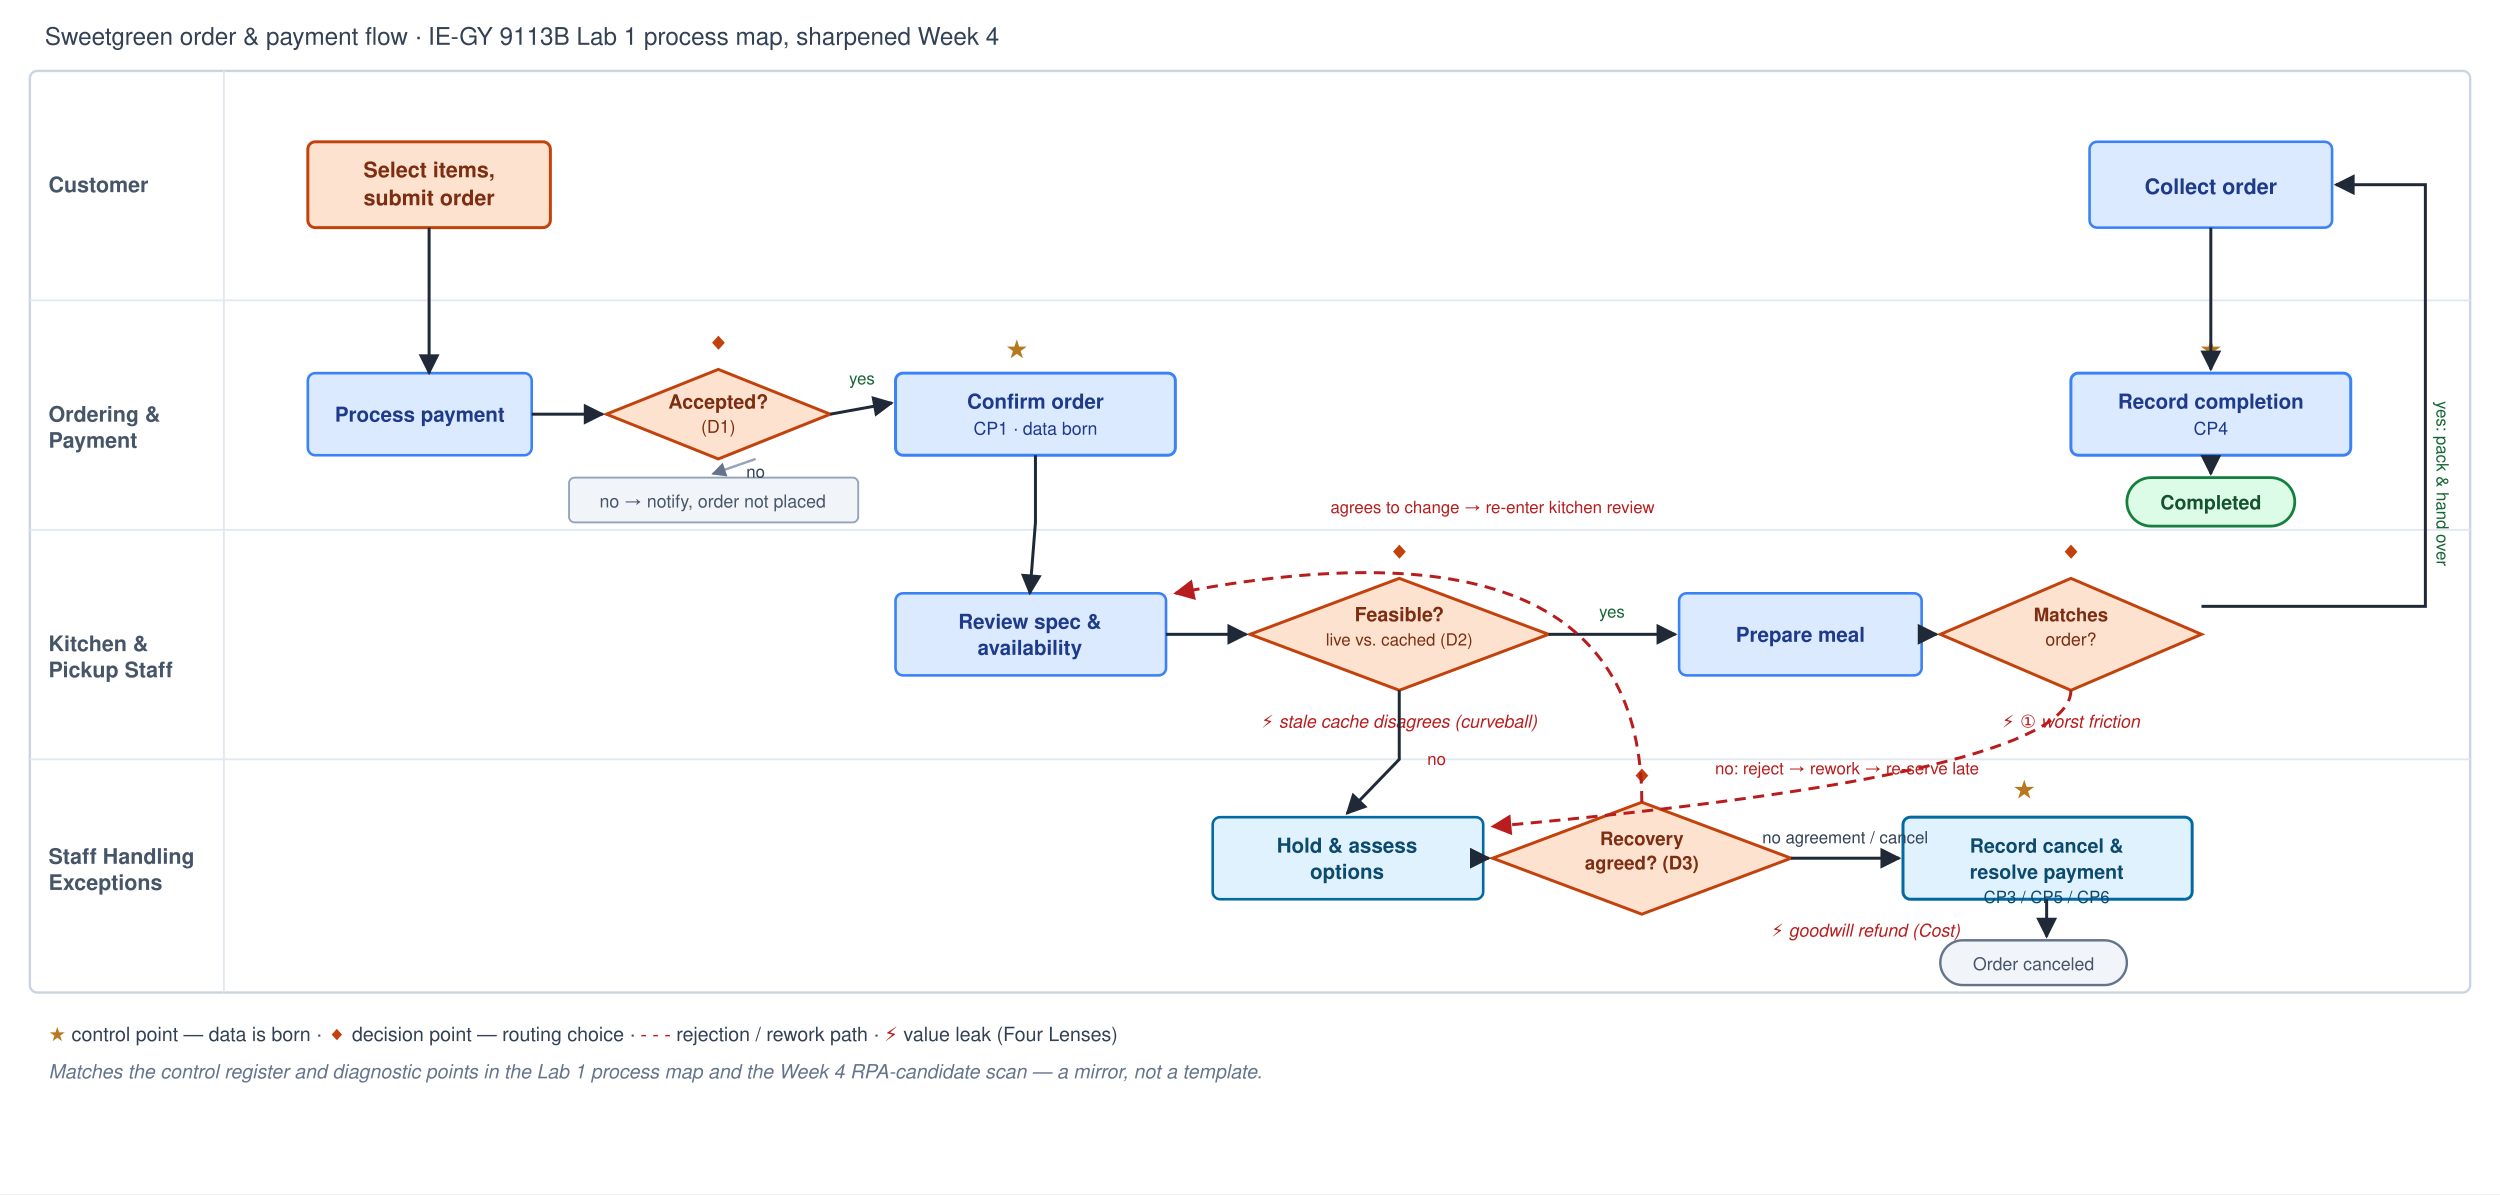
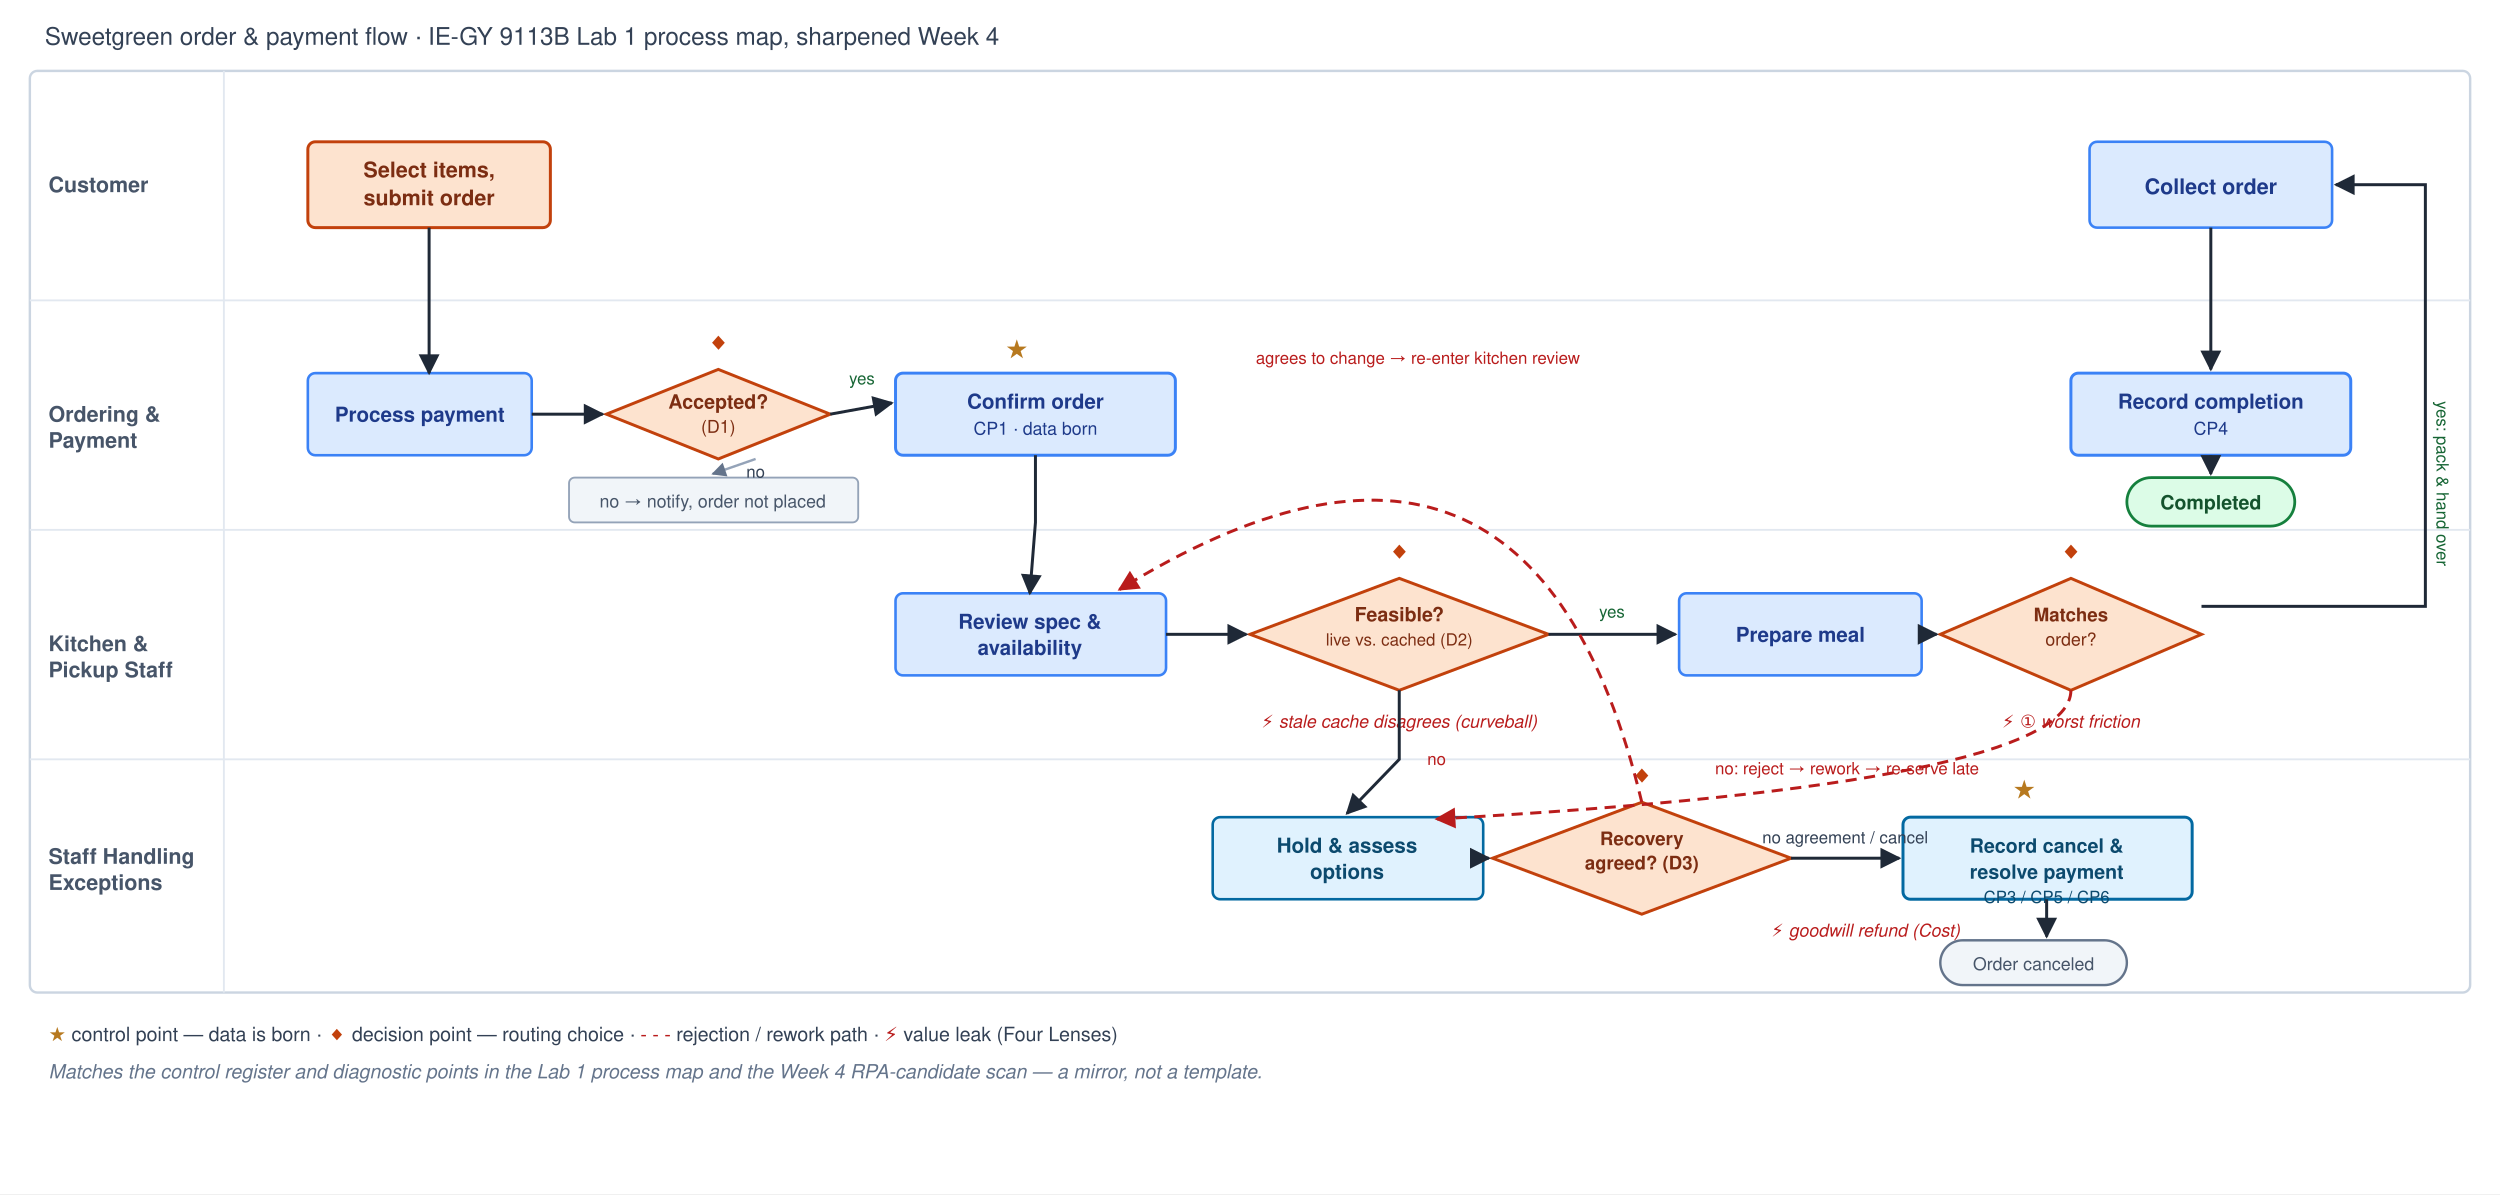
<svg xmlns="http://www.w3.org/2000/svg" width="1340" height="640" viewBox="0 0 1340 640" font-family="Helvetica, Arial, sans-serif">
  <defs>
    <marker id="arrow" viewBox="0 0 10 10" refX="9" refY="5" markerWidth="7" markerHeight="7" orient="auto-start-reverse">
      <path d="M0,0 L10,5 L0,10 z" fill="#1f2937" />
    </marker>
    <marker id="arrowRed" viewBox="0 0 10 10" refX="9" refY="5" markerWidth="7" markerHeight="7" orient="auto-start-reverse">
      <path d="M0,0 L10,5 L0,10 z" fill="#b91c1c" />
    </marker>
    <marker id="arrowGray" viewBox="0 0 10 10" refX="9" refY="5" markerWidth="6" markerHeight="6" orient="auto-start-reverse">
      <path d="M0,0 L10,5 L0,10 z" fill="#64748b" />
    </marker>
  </defs>
  <rect x="0" y="0" width="1340" height="640" fill="#ffffff" />
  <text x="24" y="24" font-size="13" fill="#334155">Sweetgreen order &amp; payment flow · IE-GY 9113B Lab 1 process map, sharpened Week 4</text>
  <rect x="16" y="38" width="1308" height="494" rx="4" fill="#ffffff" stroke="#cbd5e1" stroke-width="1.3" />
  <line x1="16" y1="161" x2="1324" y2="161" stroke="#e2e8f0" stroke-width="1" />
  <line x1="16" y1="284" x2="1324" y2="284" stroke="#e2e8f0" stroke-width="1" />
  <line x1="16" y1="407" x2="1324" y2="407" stroke="#e2e8f0" stroke-width="1" />
  <line x1="120" y1="38" x2="120" y2="532" stroke="#e2e8f0" stroke-width="1" />
  <text x="26" y="103" font-size="11.5" font-weight="700" fill="#475569">Customer</text>
  <text x="26" y="226" font-size="11.5" font-weight="700" fill="#475569">Ordering &amp;</text>
  <text x="26" y="240" font-size="11.5" font-weight="700" fill="#475569">Payment</text>
  <text x="26" y="349" font-size="11.5" font-weight="700" fill="#475569">Kitchen &amp;</text>
  <text x="26" y="363" font-size="11.5" font-weight="700" fill="#475569">Pickup Staff</text>
  <text x="26" y="463" font-size="11.5" font-weight="700" fill="#475569">Staff Handling</text>
  <text x="26" y="477" font-size="11.5" font-weight="700" fill="#475569">Exceptions</text>
  <rect x="165" y="76" width="130" height="46" rx="4" fill="#fde3cf" stroke="#c2410c" stroke-width="1.6" />
  <text x="230" y="95" text-anchor="middle" font-size="11.5" font-weight="700" fill="#7c2d12">Select items,</text>
  <text x="230" y="110" text-anchor="middle" font-size="11.5" font-weight="700" fill="#7c2d12">submit order</text>
  <rect x="1120" y="76" width="130" height="46" rx="4" fill="#dbeafe" stroke="#3b82f6" stroke-width="1.4" />
  <text x="1185" y="104" text-anchor="middle" font-size="11.5" font-weight="600" fill="#1e3a8a">Collect order</text>
  <rect x="165" y="200" width="120" height="44" rx="4" fill="#dbeafe" stroke="#3b82f6" stroke-width="1.4" />
  <text x="225" y="226" text-anchor="middle" font-size="11" font-weight="600" fill="#1e3a8a">Process payment</text>
  <polygon points="385,198 445,222 385,246 325,222" fill="#fde3cf" stroke="#c2410c" stroke-width="1.6" />
  <text x="385" y="219" text-anchor="middle" font-size="10.5" font-weight="700" fill="#7c2d12">Accepted?</text>
  <text x="385" y="232" text-anchor="middle" font-size="9.5" fill="#7c2d12">(D1)</text>
  <text x="385" y="188" text-anchor="middle" font-size="13" fill="#c2410c">◆</text>
  <rect x="305" y="256" width="155" height="24" rx="3" fill="#f1f5f9" stroke="#94a3b8" stroke-width="1" />
  <text x="382" y="272" text-anchor="middle" font-size="9.5" fill="#475569">no → notify, order not placed</text>
  <text x="545" y="192" text-anchor="middle" font-size="14" fill="#b7791f">★</text>
  <rect x="480" y="200" width="150" height="44" rx="4" fill="#dbeafe" stroke="#3b82f6" stroke-width="1.6" />
  <text x="555" y="219" text-anchor="middle" font-size="11" font-weight="700" fill="#1e3a8a">Confirm order</text>
  <text x="555" y="233" text-anchor="middle" font-size="9.5" fill="#1e3a8a">CP1 · data born</text>
-   <text x="1185" y="192" text-anchor="middle" font-size="14" fill="#b7791f">★</text>
+   <text x="1150" y="212" text-anchor="middle" font-size="14" fill="#b7791f">★</text>
  <rect x="1110" y="200" width="150" height="44" rx="4" fill="#dbeafe" stroke="#3b82f6" stroke-width="1.6" />
  <text x="1185" y="219" text-anchor="middle" font-size="11" font-weight="700" fill="#1e3a8a">Record completion</text>
  <text x="1185" y="233" text-anchor="middle" font-size="9.5" fill="#1e3a8a">CP4</text>
  <rect x="1140" y="256" width="90" height="26" rx="13" fill="#dcfce7" stroke="#15803d" stroke-width="1.5" />
  <text x="1185" y="273" text-anchor="middle" font-size="10.5" font-weight="700" fill="#14532d">Completed</text>
  <rect x="480" y="318" width="145" height="44" rx="4" fill="#dbeafe" stroke="#3b82f6" stroke-width="1.4" />
  <text x="552" y="337" text-anchor="middle" font-size="11" font-weight="600" fill="#1e3a8a">Review spec &amp;</text>
  <text x="552" y="351" text-anchor="middle" font-size="11" font-weight="600" fill="#1e3a8a">availability</text>
  <polygon points="750,310 830,340 750,370 670,340" fill="#fde3cf" stroke="#c2410c" stroke-width="1.6" />
  <text x="750" y="333" text-anchor="middle" font-size="10.5" font-weight="700" fill="#7c2d12">Feasible?</text>
  <text x="750" y="346" text-anchor="middle" font-size="9" fill="#7c2d12">live vs. cached (D2)</text>
  <text x="750" y="300" text-anchor="middle" font-size="13" fill="#c2410c">◆</text>
  <text x="750" y="390" text-anchor="middle" font-size="9.5" font-style="italic" fill="#b91c1c">⚡ stale cache disagrees (curveball)</text>
  <rect x="900" y="318" width="130" height="44" rx="4" fill="#dbeafe" stroke="#3b82f6" stroke-width="1.4" />
  <text x="965" y="344" text-anchor="middle" font-size="11" font-weight="600" fill="#1e3a8a">Prepare meal</text>
  <polygon points="1110,310 1180,340 1110,370 1040,340" fill="#fde3cf" stroke="#c2410c" stroke-width="1.6" />
  <text x="1110" y="333" text-anchor="middle" font-size="10" font-weight="700" fill="#7c2d12">Matches</text>
  <text x="1110" y="346" text-anchor="middle" font-size="9.5" fill="#7c2d12">order?</text>
  <text x="1110" y="300" text-anchor="middle" font-size="13" fill="#c2410c">◆</text>
  <text x="1110" y="390" text-anchor="middle" font-size="9.5" font-style="italic" fill="#b91c1c">⚡ ① worst friction</text>
  <rect x="650" y="438" width="145" height="44" rx="4" fill="#e0f2fe" stroke="#0369a1" stroke-width="1.4" />
  <text x="722" y="457" text-anchor="middle" font-size="11" font-weight="600" fill="#0c4a6e">Hold &amp; assess</text>
  <text x="722" y="471" text-anchor="middle" font-size="11" font-weight="600" fill="#0c4a6e">options</text>
  <polygon points="880,430 960,460 880,490 800,460" fill="#fde3cf" stroke="#c2410c" stroke-width="1.6" />
  <text x="880" y="453" text-anchor="middle" font-size="10" font-weight="700" fill="#7c2d12">Recovery</text>
  <text x="880" y="466" text-anchor="middle" font-size="10" font-weight="700" fill="#7c2d12">agreed? (D3)</text>
  <text x="880" y="420" text-anchor="middle" font-size="13" fill="#c2410c">◆</text>
  <text x="1085" y="428" text-anchor="middle" font-size="14" fill="#b7791f">★</text>
  <rect x="1020" y="438" width="155" height="44" rx="4" fill="#e0f2fe" stroke="#0369a1" stroke-width="1.6" />
  <text x="1097" y="457" text-anchor="middle" font-size="10.5" font-weight="700" fill="#0c4a6e">Record cancel &amp;</text>
  <text x="1097" y="471" text-anchor="middle" font-size="10.5" font-weight="700" fill="#0c4a6e">resolve payment</text>
  <text x="1097" y="484" text-anchor="middle" font-size="9" fill="#0c4a6e">CP3 / CP5 / CP6</text>
  <text x="1000" y="502" text-anchor="middle" font-size="9.5" font-style="italic" fill="#b91c1c">⚡ goodwill refund (Cost)</text>
  <rect x="1040" y="504" width="100" height="24" rx="12" fill="#f1f5f9" stroke="#64748b" stroke-width="1.3" />
  <text x="1090" y="520" text-anchor="middle" font-size="9.5" fill="#475569">Order canceled</text>
  <path d="M230,122 L230,200" fill="none" stroke="#1f2937" stroke-width="1.6" marker-end="url(#arrow)" />
  <line x1="285" y1="222" x2="323" y2="222" stroke="#1f2937" stroke-width="1.6" marker-end="url(#arrow)" />
  <line x1="445" y1="222" x2="478" y2="216" stroke="#1f2937" stroke-width="1.6" marker-end="url(#arrow)" />
  <text x="462" y="206" text-anchor="middle" font-size="9" fill="#166534">yes</text>
  <path d="M405,246 L382,254" fill="none" stroke="#94a3b8" stroke-width="1.3" marker-end="url(#arrowGray)" />
  <text x="405" y="256" text-anchor="middle" font-size="9" fill="#334155">no</text>
  <path d="M555,244 L555,280 L552,318" fill="none" stroke="#1f2937" stroke-width="1.6" marker-end="url(#arrow)" />
  <line x1="625" y1="340" x2="668" y2="340" stroke="#1f2937" stroke-width="1.6" marker-end="url(#arrow)" />
  <line x1="830" y1="340" x2="898" y2="340" stroke="#1f2937" stroke-width="1.6" marker-end="url(#arrow)" />
  <text x="864" y="331" text-anchor="middle" font-size="9" fill="#166534">yes</text>
  <line x1="1030" y1="340" x2="1038" y2="340" stroke="#1f2937" stroke-width="1.6" marker-end="url(#arrow)" />
  <path d="M1180,325 L1300,325 L1300,99 L1252,99" fill="none" stroke="#1f2937" stroke-width="1.6" marker-end="url(#arrow)" />
  <text x="1306" y="215" font-size="9" fill="#166534" transform="rotate(90,1306,215)">yes: pack &amp; hand over</text>
  <path d="M1185,122 L1185,198" fill="none" stroke="#1f2937" stroke-width="1.6" marker-end="url(#arrow)" />
  <path d="M1185,244 L1185,254" fill="none" stroke="#1f2937" stroke-width="1.6" marker-end="url(#arrow)" />
  <path d="M750,370 L750,407 L722,436" fill="none" stroke="#1f2937" stroke-width="1.6" marker-end="url(#arrow)" />
  <text x="770" y="410" text-anchor="middle" font-size="9" fill="#b91c1c">no</text>
-   <path d="M1110,370 Q1110,415 800,443" fill="none" stroke="#b91c1c" stroke-width="1.6" stroke-dasharray="6,4" marker-end="url(#arrowRed)" />
+   <path d="M1110,370 Q1110,420 770,439" fill="none" stroke="#b91c1c" stroke-width="1.6" stroke-dasharray="6,4" marker-end="url(#arrowRed)" />
  <text x="990" y="415" text-anchor="middle" font-size="9" fill="#b91c1c">no: reject → rework → re-serve late</text>
  <line x1="795" y1="460" x2="798" y2="460" stroke="#1f2937" stroke-width="1.6" marker-end="url(#arrow)" />
-   <path d="M880,430 Q880,270 630,318" fill="none" stroke="#b91c1c" stroke-width="1.6" stroke-dasharray="6,4" marker-end="url(#arrowRed)" />
-   <text x="800" y="275" text-anchor="middle" font-size="9" fill="#b91c1c">agrees to change → re-enter kitchen review</text>
+   <path d="M880,430 Q820,180 600,316" fill="none" stroke="#b91c1c" stroke-width="1.6" stroke-dasharray="6,4" marker-end="url(#arrowRed)" />
+   <text x="760" y="195" text-anchor="middle" font-size="9" fill="#b91c1c">agrees to change → re-enter kitchen review</text>
  <line x1="960" y1="460" x2="1018" y2="460" stroke="#1f2937" stroke-width="1.6" marker-end="url(#arrow)" />
  <text x="989" y="452" text-anchor="middle" font-size="9" fill="#334155">no agreement / cancel</text>
  <path d="M1097,482 L1097,502" fill="none" stroke="#1f2937" stroke-width="1.6" marker-end="url(#arrow)" />
  <text x="26" y="558" font-size="10.5" fill="#334155">
    <tspan fill="#b7791f" font-weight="700">★</tspan> control point — data is born ·
    <tspan fill="#c2410c" font-weight="700">◆</tspan> decision point — routing choice ·
    <tspan fill="#b91c1c">- - -</tspan> rejection / rework path ·
    <tspan fill="#b91c1c">⚡</tspan> value leak (Four Lenses)
  </text>
  <text x="26" y="578" font-size="10.5" font-style="italic" fill="#64748b">Matches the control register and diagnostic points in the Lab 1 process map and the Week 4 RPA-candidate scan — a mirror, not a template.</text>
</svg>
